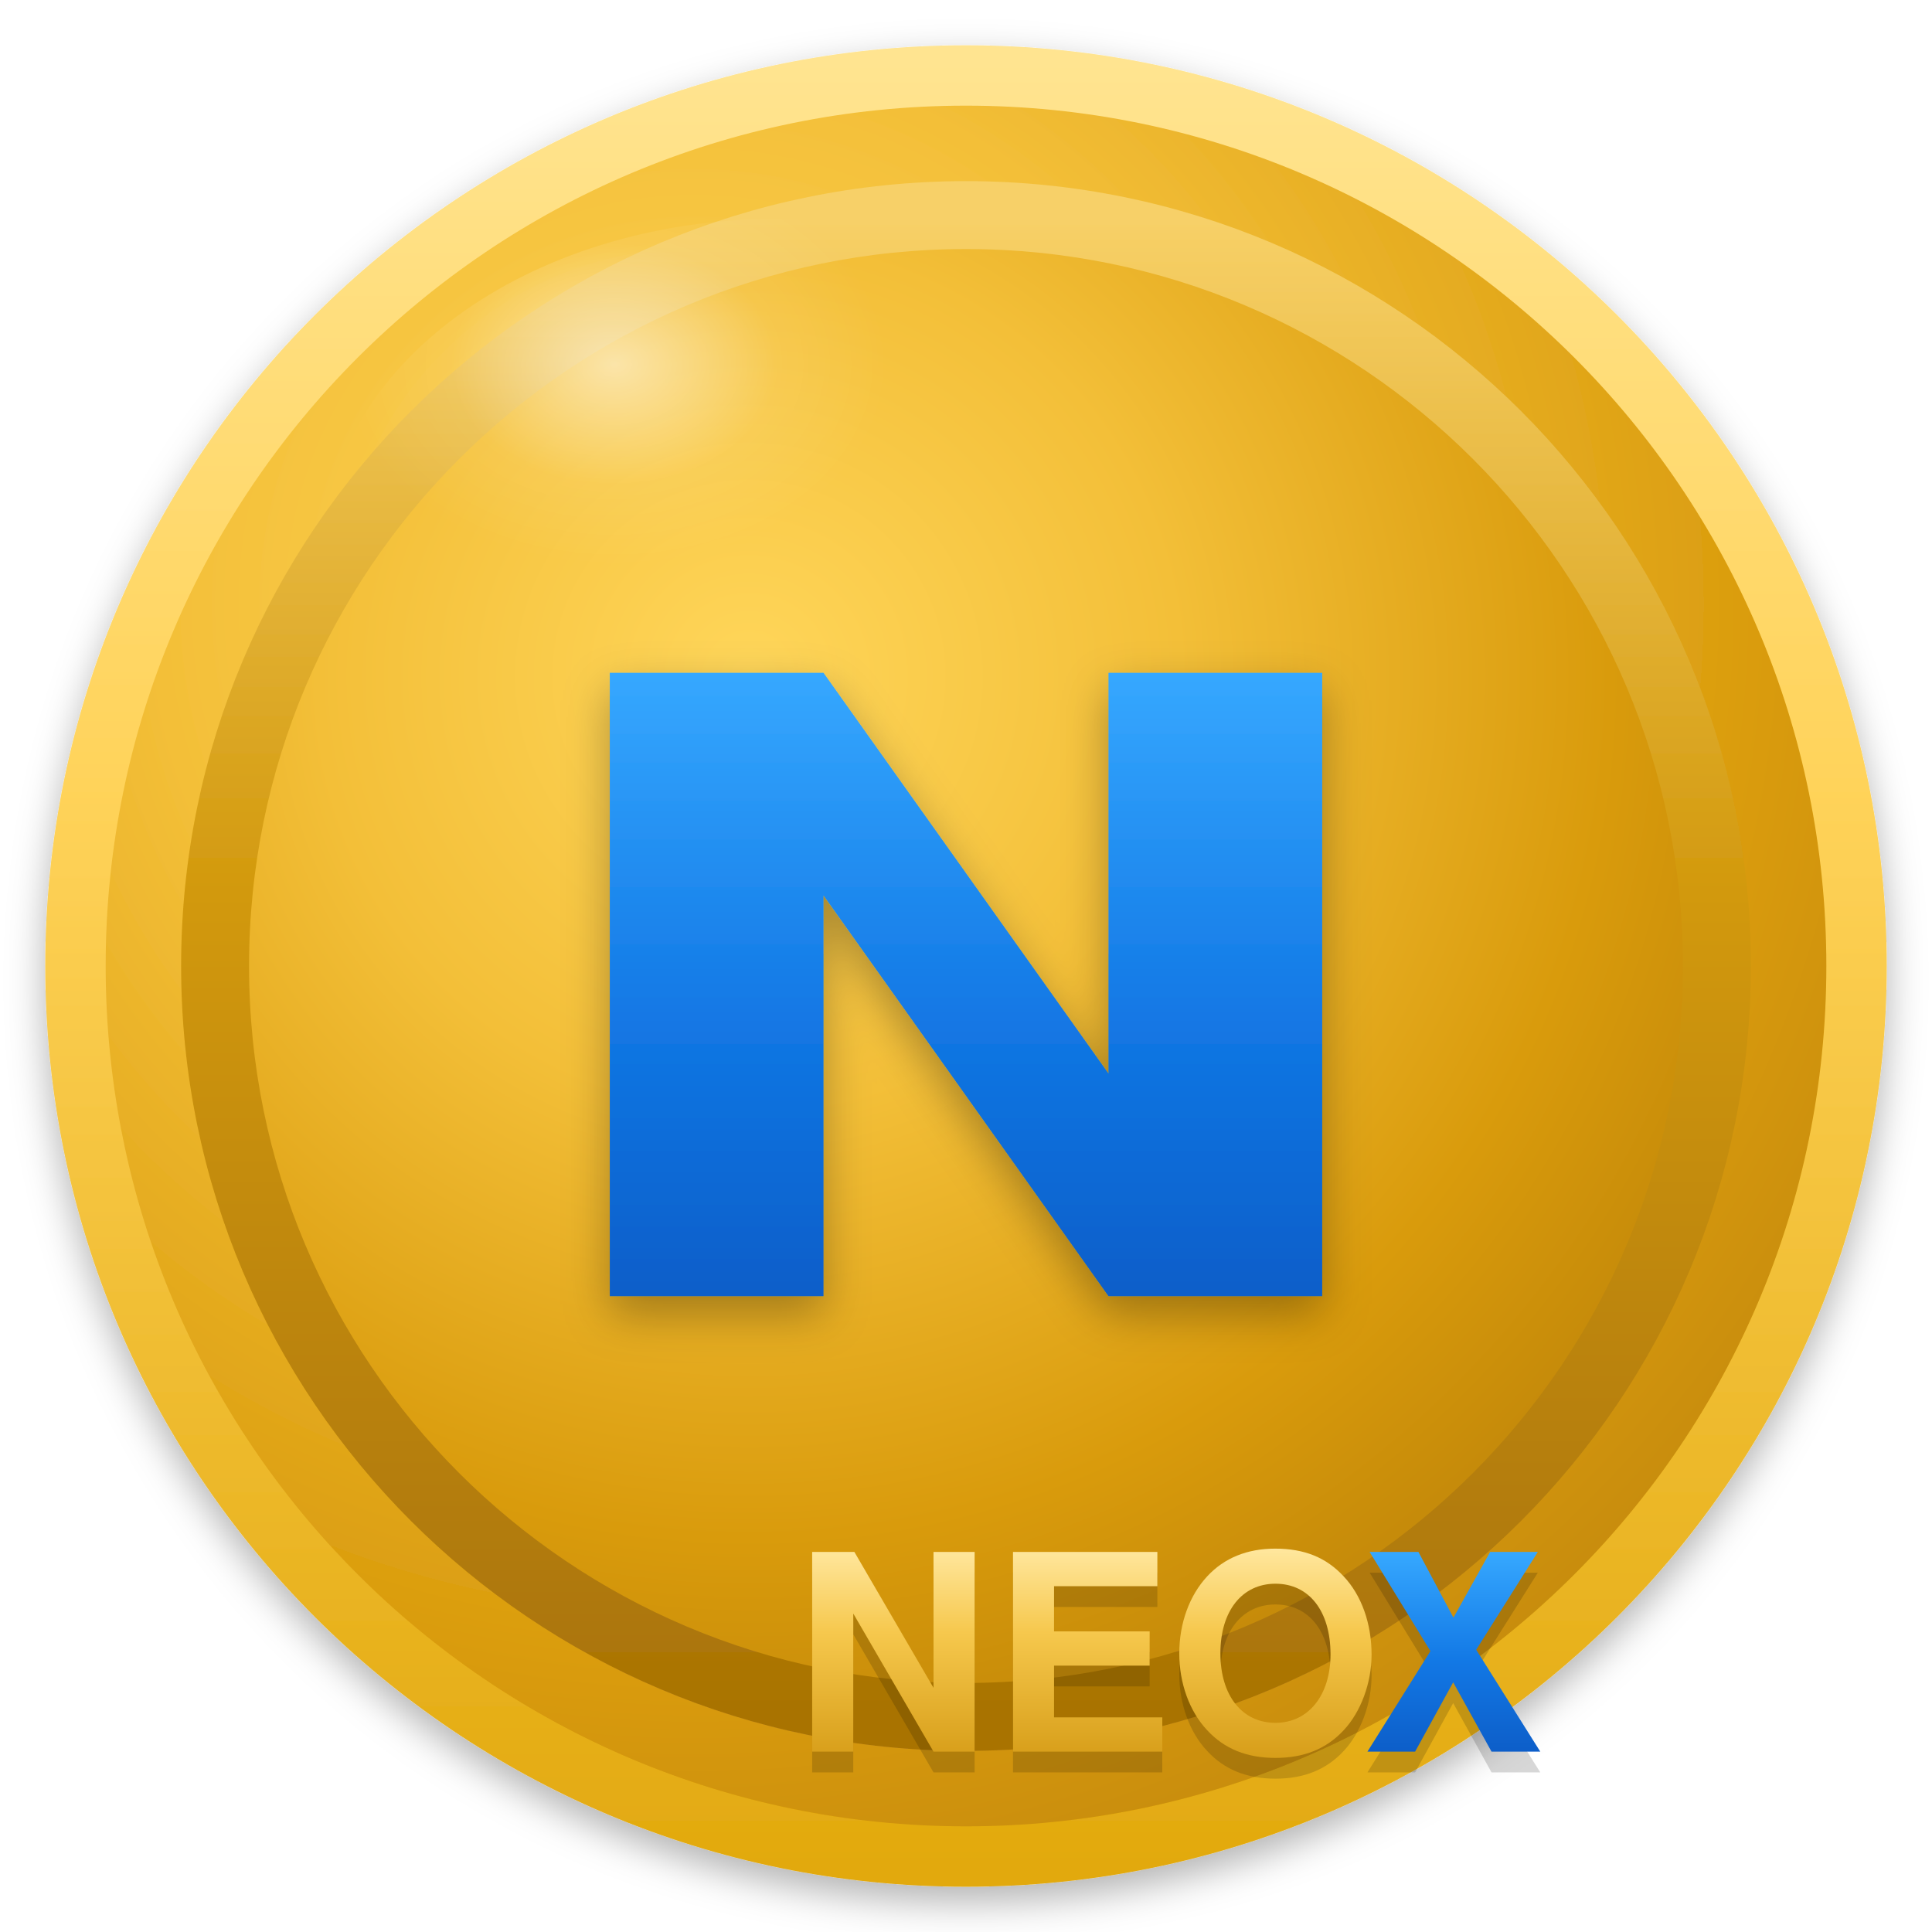
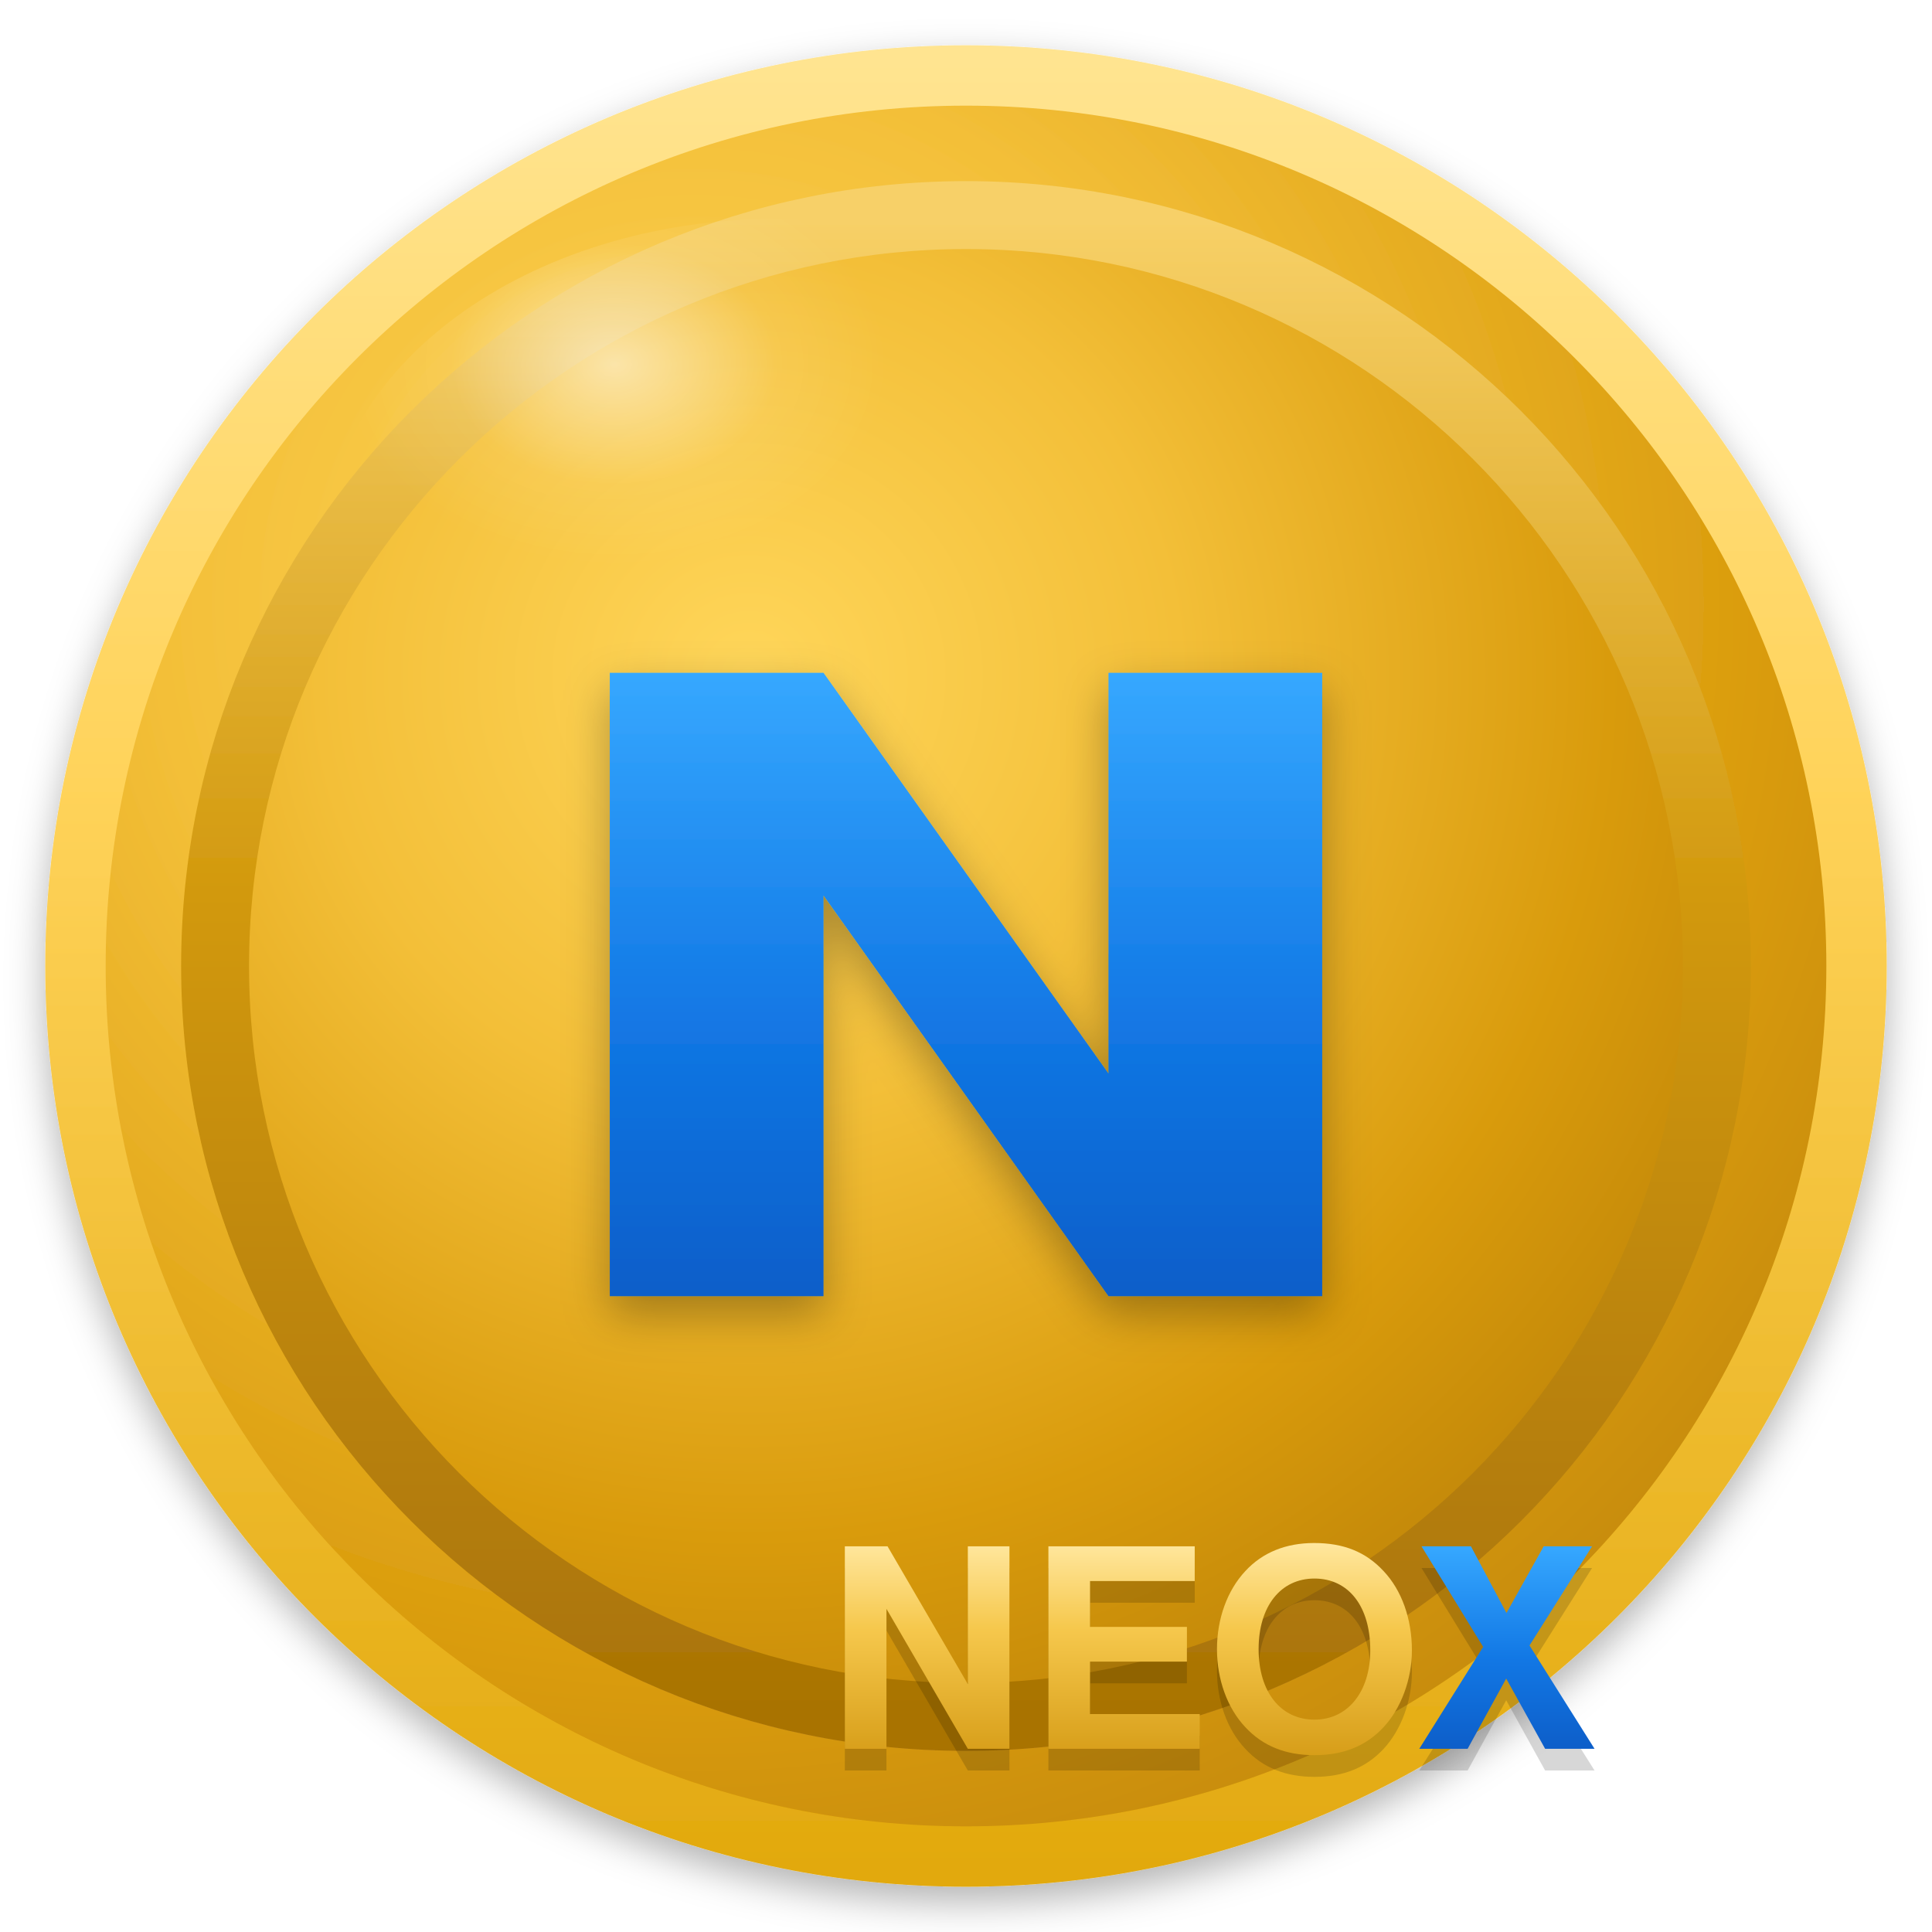
- <svg xmlns="http://www.w3.org/2000/svg" viewBox="0 0 512 512" role="img" aria-label="NeoX Coin (Centered)">
+ <svg xmlns="http://www.w3.org/2000/svg" viewBox="0 0 512 512" role="img" aria-label="NeoX Coin (final balanced)">
  <defs>
    <radialGradient id="goldRadial" cx="35%" cy="30%" r="85%">
      <stop offset="0%" stop-color="#ffd65a" />
      <stop offset="35%" stop-color="#f3bf38" />
      <stop offset="70%" stop-color="#d99b0c" />
      <stop offset="100%" stop-color="#b87f08" />
    </radialGradient>
    <linearGradient id="rimLight" x1="0" y1="0" x2="0" y2="1">
      <stop offset="0%" stop-color="#ffe490" />
      <stop offset="40%" stop-color="#ffd35a" />
      <stop offset="100%" stop-color="#e2a90e" />
    </linearGradient>
    <linearGradient id="innerRim" x1="0" y1="0" x2="0" y2="1">
      <stop offset="0%" stop-color="#f7d067" />
      <stop offset="45%" stop-color="#d2990d" />
      <stop offset="100%" stop-color="#a97306" />
    </linearGradient>
    <linearGradient id="blueGrad" x1="0" y1="0" x2="0" y2="1">
      <stop offset="0%" stop-color="#36a8ff" />
      <stop offset="55%" stop-color="#1278e5" />
      <stop offset="100%" stop-color="#0d5ec9" />
    </linearGradient>
    <linearGradient id="goldText" x1="0" y1="0" x2="0" y2="1">
      <stop offset="0%" stop-color="#ffe79e" />
      <stop offset="40%" stop-color="#f6c84d" />
      <stop offset="100%" stop-color="#d79e19" />
    </linearGradient>
    <filter id="softShadow" x="-30%" y="-30%" width="160%" height="160%">
      <feOffset dy="4" in="SourceAlpha" result="off" />
      <feGaussianBlur in="off" stdDeviation="5" result="blur" />
      <feColorMatrix in="blur" type="matrix" values="0 0 0 0 0                 0 0 0 0 0                 0 0 0 0 0                 0 0 0 .3 0" result="shadow" />
      <feMerge>
        <feMergeNode in="shadow" />
        <feMergeNode in="SourceGraphic" />
      </feMerge>
    </filter>
    <radialGradient id="spec" cx="32%" cy="22%" r="30%">
      <stop offset="0%" stop-color="#fff" stop-opacity=".55" />
      <stop offset="60%" stop-color="#fff" stop-opacity=".08" />
      <stop offset="100%" stop-color="#fff" stop-opacity="0" />
    </radialGradient>
  </defs>
  <g filter="url(#softShadow)">
    <circle cx="256" cy="256" r="236" fill="url(#goldRadial)" />
    <circle cx="256" cy="256" r="236" fill="none" stroke="url(#rimLight)" stroke-width="16" />
    <circle cx="256" cy="256" r="198" fill="none" stroke="url(#innerRim)" stroke-width="20" />
  </g>
  <circle cx="256" cy="256" r="190" fill="url(#goldRadial)" />
  <ellipse cx="206" cy="146" rx="120" ry="88" fill="url(#spec)" />
  <g transform="translate(256,255) scale(1.18) translate(-256,-255)">
    <path d="M176 190 L224 190 L288 280 L288 190 L336 190 L336 330 L288 330 L224 240 L224 330 L176 330 Z" fill="url(#blueGrad)" filter="url(#softShadow)" />
  </g>
-   <g font-family="Arial Black, Helvetica, Arial, sans-serif" font-weight="900" text-anchor="middle" transform="scale(1.1) translate(22,30)">
-     <text x="240" y="397" font-size="66" opacity=".16" fill="#000">NEO</text>
-     <text x="328" y="397" font-size="66" opacity=".16" fill="#000">X</text>
-     <text x="240" y="392" font-size="66" fill="url(#goldText)">NEO</text>
-     <text x="328" y="392" font-size="66" fill="url(#blueGrad)">X</text>
+   <g font-family="Arial Black, Helvetica, Arial, sans-serif" font-weight="900" text-anchor="middle" transform="scale(1.15) translate(19,18)">
+     <text x="240" y="390" font-size="64" opacity=".16" fill="#000">NEO</text>
+     <text x="328" y="390" font-size="64" opacity=".16" fill="#000">X</text>
+     <text x="240" y="385" font-size="64" fill="url(#goldText)">NEO</text>
+     <text x="328" y="385" font-size="64" fill="url(#blueGrad)">X</text>
  </g>
</svg>
